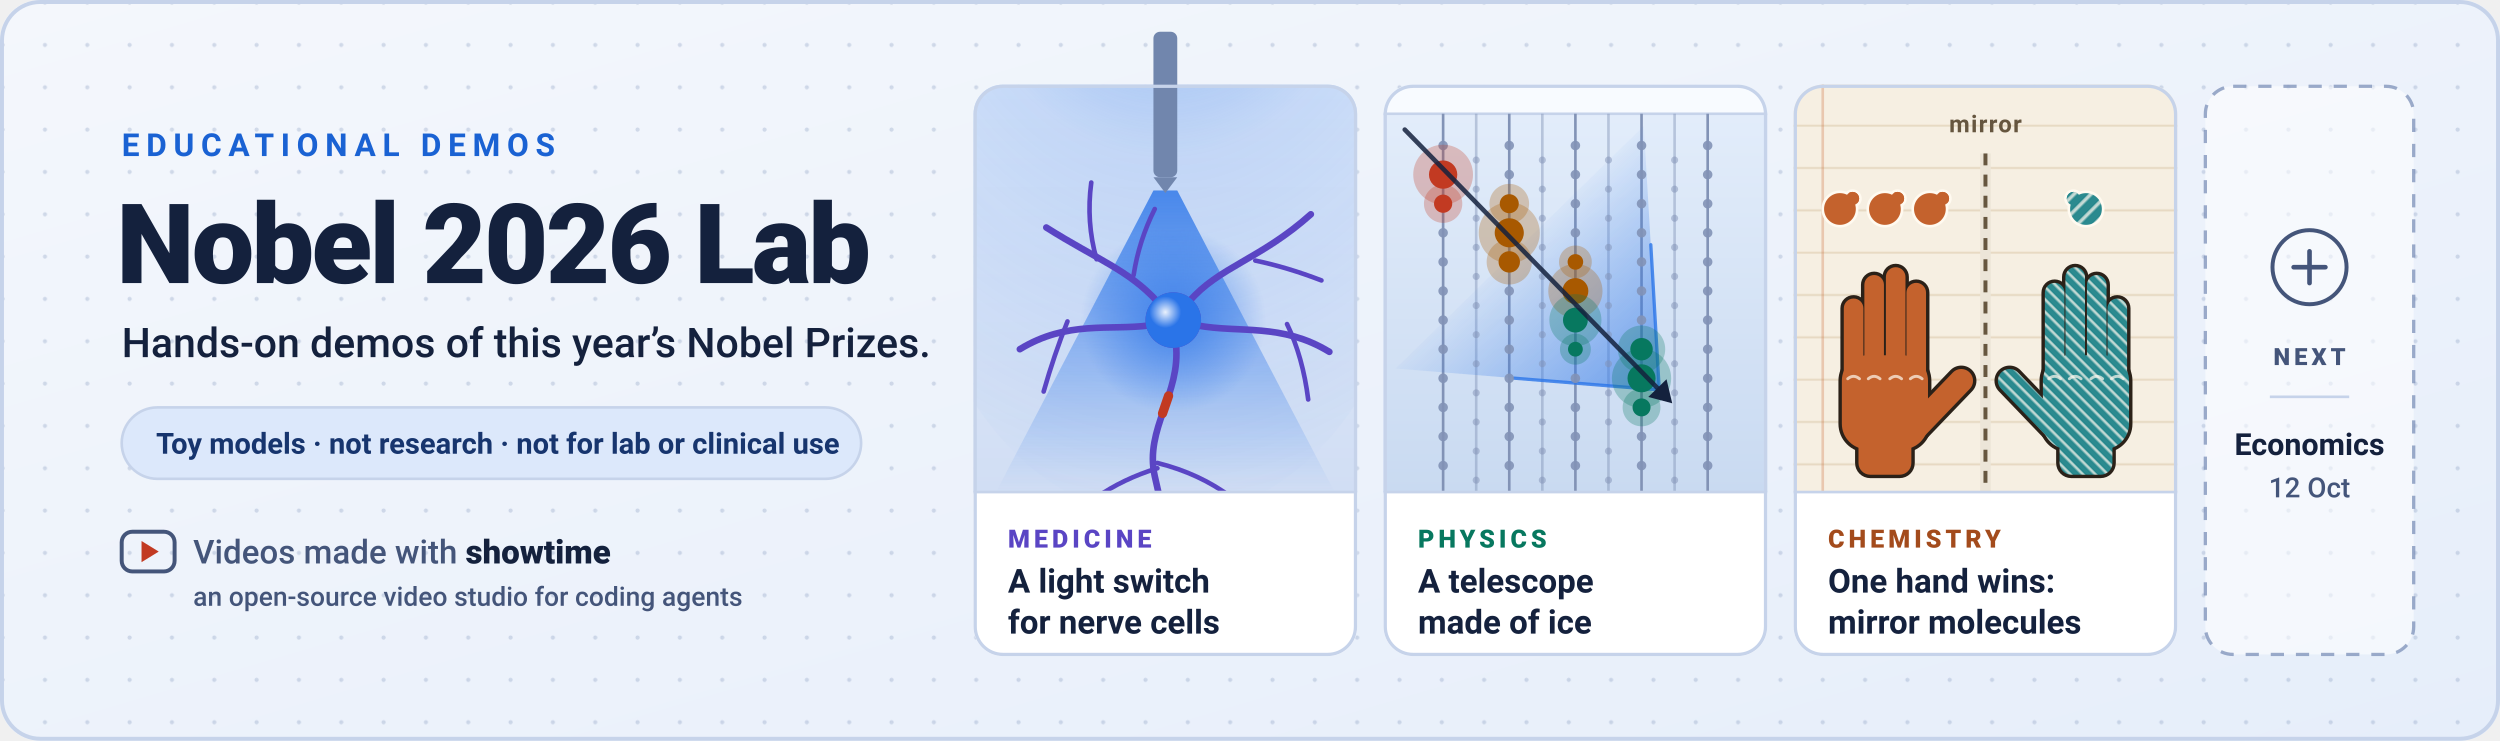
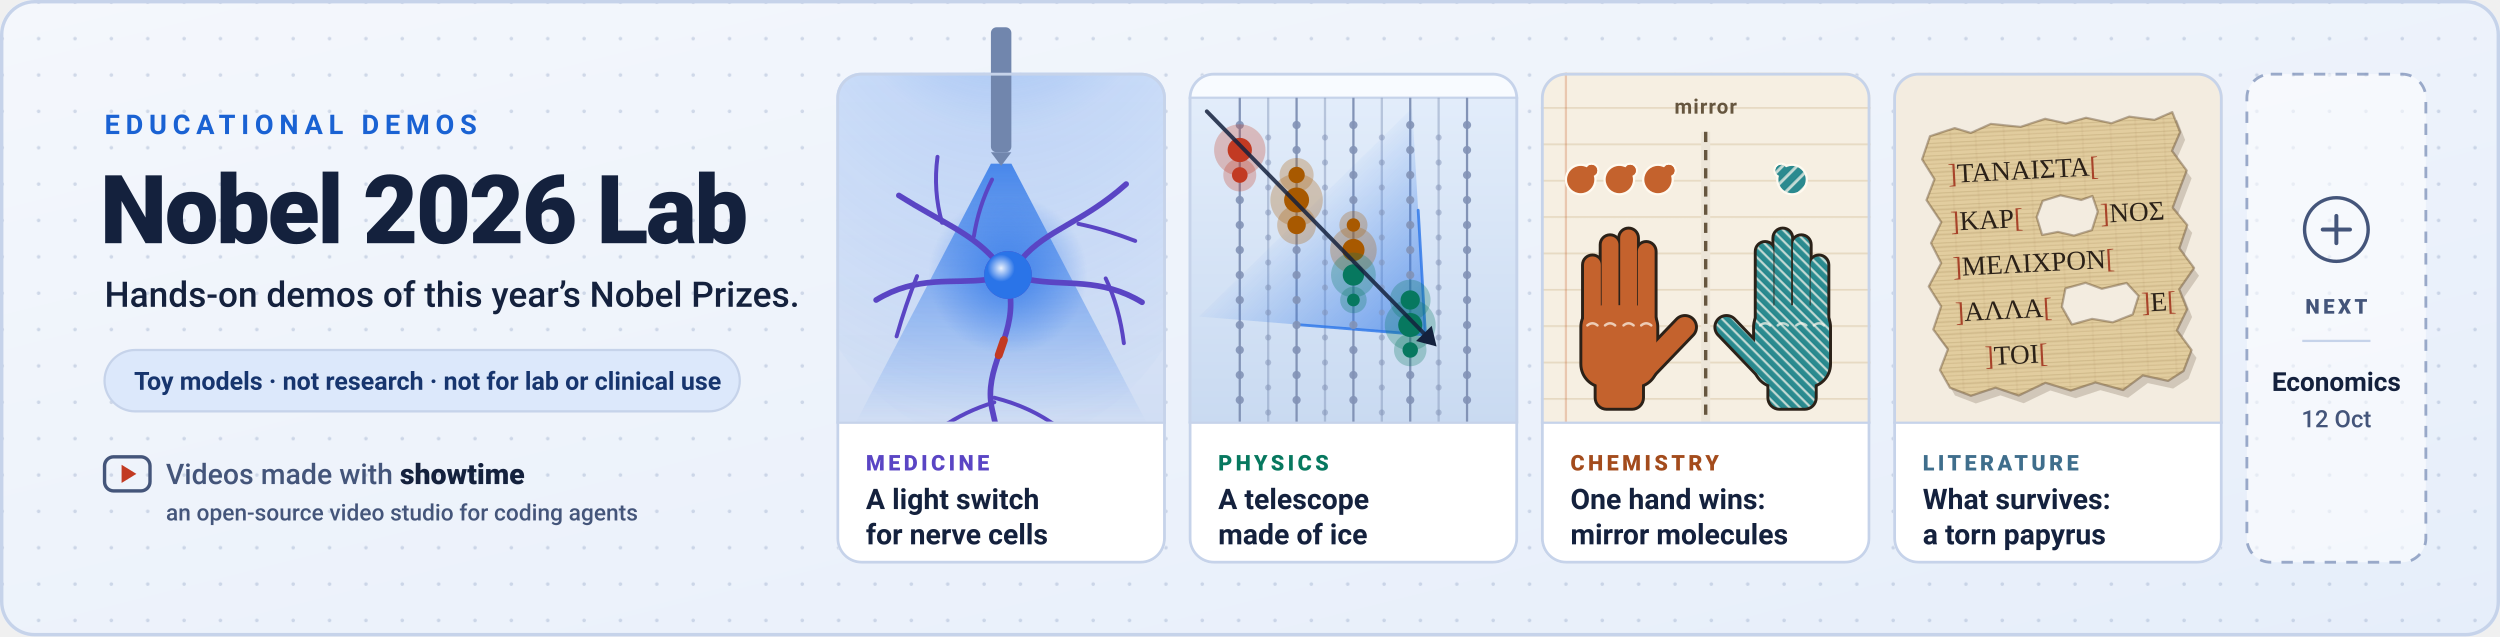
- <svg xmlns="http://www.w3.org/2000/svg" viewBox="0 0 1890 560" width="1890" height="560" role="img" aria-labelledby="t d">
+ <svg xmlns="http://www.w3.org/2000/svg" viewBox="0 0 2200 560" width="2200" height="560" role="img" aria-labelledby="t d">
  <style>.pulse{animation:pulse 5s ease-in-out infinite}@keyframes pulse{0%,100%{opacity:1}50%{opacity:.7}}.lit{animation:lit 5s ease-in-out infinite}@keyframes lit{0%,100%{opacity:.85}50%{opacity:.35}}.tw{animation:tw 4s ease-in-out infinite}@keyframes tw{0%,100%{opacity:1}50%{opacity:.62}}.spk{stroke-dasharray:14 186;stroke-dashoffset:-40;animation:spk 5s linear infinite}@keyframes spk{0%{stroke-dashoffset:14}100%{stroke-dashoffset:-186}}@media (prefers-reduced-motion: reduce){*{animation:none!important;transition:none!important}}</style>
  <g font-family="system-ui, -apple-system, &quot;Segoe UI&quot;, Roboto, &quot;Helvetica Neue&quot;, Arial, sans-serif">
    <defs>
      <linearGradient id="bg" x1="0" y1="0" x2="1" y2="1">
        <stop offset="0" stop-color="#F4F7FC" />
        <stop offset="1" stop-color="#E6EEFA" />
      </linearGradient>
      <pattern id="dots" width="32" height="32" patternUnits="userSpaceOnUse">
        <circle cx="2" cy="2" r="1.6" fill="#7C90B8" fill-opacity=".28" />
      </pattern>
      <linearGradient id="tis" x1="0" y1="0" x2="0" y2="1">
        <stop offset="0" stop-color="#E3ECFA" />
        <stop offset="1" stop-color="#D1DEF4" />
      </linearGradient>
      <linearGradient id="ice" x1="0" y1="0" x2="0" y2="1">
        <stop offset="0" stop-color="#E4EEFB" />
        <stop offset="1" stop-color="#C9DAF1" />
      </linearGradient>
      <linearGradient id="cone" x1="0" y1="0" x2="0" y2="1">
        <stop offset="0" stop-color="#2A74E8" stop-opacity=".8" />
        <stop offset="1" stop-color="#2A74E8" stop-opacity="0" />
      </linearGradient>
      <radialGradient id="glow" cx="0.5" cy="0" r="1">
        <stop offset="0" stop-color="#2A74E8" stop-opacity=".6" />
        <stop offset=".45" stop-color="#2A74E8" stop-opacity=".16" />
        <stop offset="1" stop-color="#2A74E8" stop-opacity="0" />
      </radialGradient>
      <radialGradient id="halo" cx="0.5" cy="0.5" r="0.5">
        <stop offset="0" stop-color="#2A74E8" stop-opacity=".75" />
        <stop offset="1" stop-color="#2A74E8" stop-opacity="0" />
      </radialGradient>
      <radialGradient id="spark" cx="0.5" cy="0.5" r="0.5">
        <stop offset="0" stop-color="#FFFFFF" stop-opacity=".9" />
        <stop offset="1" stop-color="#FFFFFF" stop-opacity="0" />
      </radialGradient>
      <clipPath id="cardclip">
        <rect width="290" height="432" rx="22" />
      </clipPath>
    </defs>
    <defs>
      <pattern id="hatch" width="9" height="9" patternUnits="userSpaceOnUse" patternTransform="rotate(45)">
        <rect width="9" height="9" fill="#2b8a8f" />
        <line x1="1.5" y1="0" x2="1.5" y2="9" stroke="#FFFAF0" stroke-width="2.6" stroke-opacity=".7" />
      </pattern>
      <pattern id="ruled" width="32" height="32" patternUnits="userSpaceOnUse">
        <line x1="0" y1="31" x2="32" y2="31" stroke="#E6D9C2" stroke-width="1.5" />
      </pattern>
    </defs>
-     <rect width="1890" height="560" rx="30" fill="url(#bg)" />
-     <rect width="1890" height="560" rx="30" fill="url(#dots)" />
-     <rect x="1.5" y="1.5" width="1887" height="557" rx="29" fill="none" stroke="#C6D3EA" stroke-width="3" />
+     <defs>
+       <pattern id="pfibre" width="47" height="11" patternUnits="userSpaceOnUse">
+         <g stroke="#785828" stroke-opacity=".16">
+           <line x1="0" y1="1.5" x2="47" y2="1.5" stroke-width="1" />
+           <line x1="0" y1="5" x2="47" y2="5" stroke-width="1.6" />
+           <line x1="0" y1="8.5" x2="47" y2="8.5" stroke-width=".8" />
+         </g>
+         <g stroke="#785828" stroke-opacity=".05" stroke-width="2">
+           <line x1="9" y1="0" x2="9" y2="11" />
+           <line x1="31" y1="0" x2="31" y2="11" />
+         </g>
+       </pattern>
+     </defs>
+     <rect width="2200" height="560" rx="30" fill="url(#bg)" />
+     <rect width="2200" height="560" rx="30" fill="url(#dots)" />
+     <rect x="1.5" y="1.5" width="2197" height="557" rx="29" fill="none" stroke="#C6D3EA" stroke-width="3" />
    <g transform="translate(88,-6) scale(1)">
      <text x="4" y="124" font-size="24" font-weight="700" fill="#1A62D3" text-anchor="start" letter-spacing="5" textLength="334" lengthAdjust="spacingAndGlyphs">EDUCATIONAL DEMOS</text>
      <text x="0" y="220" font-size="84" font-weight="800" fill="#14213D" text-anchor="start" letter-spacing="-2" textLength="599" lengthAdjust="spacingAndGlyphs">Nobel 2026 Lab</text>
      <text x="4" y="276" font-size="31" font-weight="500" fill="#14213D" text-anchor="start" textLength="596" lengthAdjust="spacingAndGlyphs">Hands-on demos of this year’s Nobel Prizes.</text>
      <rect x="4" y="314" width="559" height="54" rx="27" fill="#DCE8FB" stroke="#C6D3EA" stroke-width="2" />
      <text x="30" y="349" font-size="22" font-weight="600" fill="#17356E" text-anchor="start" textLength="507" lengthAdjust="spacingAndGlyphs">Toy models · not research · not for lab or clinical use</text>
      <rect x="4" y="408" width="40" height="30" rx="8" fill="none" stroke="#44557A" stroke-width="3" />
      <polygon points="19,415 19,431 32,423" fill="#C23A22" />
      <text x="58" y="432" font-size="25" fill="#44557A" font-weight="500">Videos made with <tspan fill="#14213D" font-weight="800">showtime</tspan>
      </text>
      <text x="58" y="464" font-size="20" font-weight="500" fill="#44557A" text-anchor="start">an open-source video studio for coding agents</text>
    </g>
    <g transform="translate(736,64) scale(1)">
      <g clip-path="url(#cardclip)">
        <rect width="290" height="308" fill="url(#tis)" />
        <ellipse cx="145" cy="78" rx="190" ry="250" fill="url(#glow)" class="pulse" />
        <polygon points="136,80 154,80 273,308 17,308" fill="url(#cone)" class="pulse" />
        <circle cx="151" cy="178" r="70" fill="url(#halo)" class="pulse" />
        <g fill="none" stroke="#5A45C4" stroke-linecap="round" stroke-linejoin="round">
          <path d="M139.0 164 C117.0 140 93.0 132 55.0 108" stroke-width="5" />
          <path d="M163.0 164 C185.0 138 217.0 132 255.0 98" stroke-width="5" />
          <path d="M133.0 182 C103.0 186 71.0 178 35.0 200" stroke-width="5" />
          <path d="M169.0 182 C201.0 188 233.0 180 269.0 202" stroke-width="5" />
          <path d="M93.0 132 Q85.0 104 89.0 74" stroke-width="3.5" />
          <path d="M213.0 133 Q237.0 138 263.0 148" stroke-width="3.5" />
          <path d="M71.0 179 Q61.0 204 53.0 232" stroke-width="3.5" />
          <path d="M237.0 181 Q249.0 206 253.0 238" stroke-width="3.5" />
          <path d="M121.0 144 Q125.0 118 137.0 94" stroke-width="3.5" />
          <path d="M139.0 290 Q113.0 298 93.0 312" stroke-width="3.5" />
          <path d="M139.0 286 Q171.0 294 195.0 312" stroke-width="3.5" />
          <path d="M153.0 196 C157.0 234 129.0 260 137.0 296 S145.0 328 147.0 312" stroke-width="5" />
        </g>
        <path d="M153.0 196 C157.0 234 129.0 260 137.0 296 S145.0 328 147.0 312" fill="none" stroke="#C23A22" stroke-width="7" stroke-linecap="round" class="spk" pathLength="100" />
        <circle cx="151" cy="178" r="21" fill="#5A45C4" />
        <circle cx="151" cy="178" r="21" fill="#2A74E8" class="lit" />
        <circle cx="145" cy="172" r="12" fill="url(#spark)" class="lit" />
      </g>
      <rect x="136" y="-40" width="18" height="110" rx="5" fill="#7186AD" />
      <path d="M136 70 H154 L145 82 Z" fill="#7186AD" />
      <rect y="308" width="290" height="124" fill="#FFFFFF" clip-path="url(#cardclip)" />
      <line x1="0" y1="308" x2="290" y2="308" stroke="#C6D3EA" stroke-width="2" />
      <text x="26" y="350" font-size="19" font-weight="800" fill="#5A45C4" text-anchor="start" letter-spacing="3">MEDICINE</text>
      <text x="26" y="384" font-size="25" font-weight="700" fill="#14213D" text-anchor="start">A light switch</text>
      <text x="26" y="415" font-size="25" font-weight="700" fill="#14213D" text-anchor="start">for nerve cells</text>
      <rect x="1.25" y="1.25" width="287.5" height="429.5" rx="21" fill="none" stroke="#C6D3EA" stroke-width="2.5" />
      <g transform="translate(310,0)">
        <g clip-path="url(#cardclip)">
          <rect width="290" height="308" fill="url(#ice)" />
          <rect width="290" height="22" fill="#F8FBFF" />
          <line x1="0" y1="22" x2="290" y2="22" stroke="#C6D3EA" stroke-width="2" />
          <g stroke="#8293B6" stroke-opacity="0.45" stroke-width="2">
            <line x1="70" y1="22" x2="70" y2="308" />
            <line x1="120" y1="22" x2="120" y2="308" />
            <line x1="170" y1="22" x2="170" y2="308" />
            <line x1="220" y1="22" x2="220" y2="308" />
          </g>
          <g stroke="#8293B6" stroke-opacity="1" stroke-width="2">
            <line x1="45" y1="22" x2="45" y2="308" />
            <line x1="95" y1="22" x2="95" y2="308" />
            <line x1="145" y1="22" x2="145" y2="308" />
            <line x1="195" y1="22" x2="195" y2="308" />
            <line x1="245" y1="22" x2="245" y2="308" />
          </g>
          <linearGradient id="ckv" gradientUnits="userSpaceOnUse" x1="208.4" y1="230.8" x2="96.6" y2="116.4">
            <stop offset="0" stop-color="#2A74E8" stop-opacity=".62" />
            <stop offset="1" stop-color="#2A74E8" stop-opacity="0" />
          </linearGradient>
          <polygon points="208.4,230.8 196.7,31.2 9.1,214.6" fill="url(#ckv)" class="pulse" />
          <line x1="208.4" y1="230.8" x2="202.0" y2="121.0" stroke="#2A74E8" stroke-width="2.5" stroke-opacity=".8" stroke-linecap="round" />
          <line x1="208.4" y1="230.8" x2="98.8" y2="221.9" stroke="#2A74E8" stroke-width="2.5" stroke-opacity=".8" stroke-linecap="round" />
          <circle cx="70" cy="57" r="2.7" fill="#8293B6" fill-opacity="0.5" />
          <circle cx="70" cy="79" r="2.7" fill="#8293B6" fill-opacity="0.5" />
          <circle cx="70" cy="101" r="2.7" fill="#8293B6" fill-opacity="0.5" />
          <circle cx="70" cy="123" r="2.7" fill="#8293B6" fill-opacity="0.5" />
          <circle cx="70" cy="145" r="2.7" fill="#8293B6" fill-opacity="0.5" />
          <circle cx="70" cy="167" r="2.7" fill="#8293B6" fill-opacity="0.5" />
          <circle cx="70" cy="189" r="2.7" fill="#8293B6" fill-opacity="0.5" />
          <circle cx="70" cy="211" r="2.7" fill="#8293B6" fill-opacity="0.5" />
          <circle cx="70" cy="233" r="2.7" fill="#8293B6" fill-opacity="0.5" />
          <circle cx="70" cy="255" r="2.7" fill="#8293B6" fill-opacity="0.5" />
          <circle cx="70" cy="277" r="2.7" fill="#8293B6" fill-opacity="0.5" />
          <circle cx="70" cy="299" r="2.7" fill="#8293B6" fill-opacity="0.5" />
          <circle cx="120" cy="57" r="2.7" fill="#8293B6" fill-opacity="0.5" />
          <circle cx="120" cy="79" r="2.7" fill="#8293B6" fill-opacity="0.5" />
          <circle cx="120" cy="101" r="2.7" fill="#8293B6" fill-opacity="0.5" />
          <circle cx="120" cy="123" r="2.7" fill="#8293B6" fill-opacity="0.5" />
          <circle cx="120" cy="145" r="2.7" fill="#8293B6" fill-opacity="0.5" />
          <circle cx="120" cy="167" r="2.7" fill="#8293B6" fill-opacity="0.5" />
          <circle cx="120" cy="189" r="2.7" fill="#8293B6" fill-opacity="0.5" />
          <circle cx="120" cy="211" r="2.7" fill="#8293B6" fill-opacity="0.5" />
          <circle cx="120" cy="233" r="2.7" fill="#8293B6" fill-opacity="0.5" />
          <circle cx="120" cy="255" r="2.7" fill="#8293B6" fill-opacity="0.5" />
          <circle cx="120" cy="277" r="2.7" fill="#8293B6" fill-opacity="0.5" />
          <circle cx="120" cy="299" r="2.7" fill="#8293B6" fill-opacity="0.5" />
          <circle cx="170" cy="57" r="2.7" fill="#8293B6" fill-opacity="0.5" />
          <circle cx="170" cy="79" r="2.7" fill="#8293B6" fill-opacity="0.5" />
          <circle cx="170" cy="101" r="2.7" fill="#8293B6" fill-opacity="0.5" />
          <circle cx="170" cy="123" r="2.7" fill="#8293B6" fill-opacity="0.5" />
          <circle cx="170" cy="145" r="2.7" fill="#8293B6" fill-opacity="0.5" />
          <circle cx="170" cy="167" r="2.7" fill="#8293B6" fill-opacity="0.5" />
          <circle cx="170" cy="189" r="2.7" fill="#8293B6" fill-opacity="0.5" />
          <circle cx="170" cy="211" r="2.7" fill="#8293B6" fill-opacity="0.5" />
          <circle cx="170" cy="233" r="2.7" fill="#8293B6" fill-opacity="0.5" />
          <circle cx="170" cy="255" r="2.7" fill="#8293B6" fill-opacity="0.5" />
          <circle cx="170" cy="277" r="2.7" fill="#8293B6" fill-opacity="0.5" />
          <circle cx="170" cy="299" r="2.7" fill="#8293B6" fill-opacity="0.5" />
          <circle cx="220" cy="57" r="2.7" fill="#8293B6" fill-opacity="0.5" />
          <circle cx="220" cy="79" r="2.7" fill="#8293B6" fill-opacity="0.5" />
          <circle cx="220" cy="101" r="2.7" fill="#8293B6" fill-opacity="0.5" />
          <circle cx="220" cy="123" r="2.7" fill="#8293B6" fill-opacity="0.5" />
          <circle cx="220" cy="145" r="2.7" fill="#8293B6" fill-opacity="0.5" />
          <circle cx="220" cy="167" r="2.7" fill="#8293B6" fill-opacity="0.5" />
          <circle cx="220" cy="189" r="2.7" fill="#8293B6" fill-opacity="0.5" />
          <circle cx="220" cy="211" r="2.7" fill="#8293B6" fill-opacity="0.5" />
          <circle cx="220" cy="233" r="2.7" fill="#8293B6" fill-opacity="0.5" />
          <circle cx="220" cy="255" r="2.7" fill="#8293B6" fill-opacity="0.5" />
          <circle cx="220" cy="277" r="2.7" fill="#8293B6" fill-opacity="0.5" />
          <circle cx="220" cy="299" r="2.7" fill="#8293B6" fill-opacity="0.5" />
          <circle cx="45" cy="46" r="3.6" fill="#8293B6" fill-opacity="0.9" />
          <circle cx="45" cy="112" r="3.6" fill="#8293B6" fill-opacity="0.9" />
          <circle cx="45" cy="134" r="3.6" fill="#8293B6" fill-opacity="0.9" />
          <circle cx="45" cy="156" r="3.6" fill="#8293B6" fill-opacity="0.9" />
          <circle cx="45" cy="178" r="3.6" fill="#8293B6" fill-opacity="0.9" />
          <circle cx="45" cy="200" r="3.6" fill="#8293B6" fill-opacity="0.9" />
          <circle cx="45" cy="222" r="3.6" fill="#8293B6" fill-opacity="0.9" />
          <circle cx="45" cy="244" r="3.6" fill="#8293B6" fill-opacity="0.9" />
          <circle cx="45" cy="266" r="3.6" fill="#8293B6" fill-opacity="0.9" />
          <circle cx="45" cy="288" r="3.6" fill="#8293B6" fill-opacity="0.9" />
          <circle cx="95" cy="46" r="3.6" fill="#8293B6" fill-opacity="0.9" />
          <circle cx="95" cy="68" r="3.6" fill="#8293B6" fill-opacity="0.9" />
          <circle cx="95" cy="156" r="3.6" fill="#8293B6" fill-opacity="0.9" />
          <circle cx="95" cy="178" r="3.6" fill="#8293B6" fill-opacity="0.9" />
          <circle cx="95" cy="200" r="3.6" fill="#8293B6" fill-opacity="0.9" />
          <circle cx="95" cy="222" r="3.6" fill="#8293B6" fill-opacity="0.9" />
          <circle cx="95" cy="244" r="3.6" fill="#8293B6" fill-opacity="0.9" />
          <circle cx="95" cy="266" r="3.6" fill="#8293B6" fill-opacity="0.9" />
          <circle cx="95" cy="288" r="3.6" fill="#8293B6" fill-opacity="0.9" />
          <circle cx="145" cy="46" r="3.6" fill="#8293B6" fill-opacity="0.9" />
          <circle cx="145" cy="68" r="3.6" fill="#8293B6" fill-opacity="0.9" />
          <circle cx="145" cy="90" r="3.6" fill="#8293B6" fill-opacity="0.9" />
          <circle cx="145" cy="112" r="3.6" fill="#8293B6" fill-opacity="0.9" />
          <circle cx="145" cy="222" r="3.6" fill="#8293B6" fill-opacity="0.9" />
          <circle cx="145" cy="244" r="3.6" fill="#8293B6" fill-opacity="0.9" />
          <circle cx="145" cy="266" r="3.6" fill="#8293B6" fill-opacity="0.9" />
          <circle cx="145" cy="288" r="3.6" fill="#8293B6" fill-opacity="0.9" />
          <circle cx="195" cy="46" r="3.6" fill="#8293B6" fill-opacity="0.9" />
          <circle cx="195" cy="68" r="3.6" fill="#8293B6" fill-opacity="0.9" />
          <circle cx="195" cy="90" r="3.6" fill="#8293B6" fill-opacity="0.9" />
          <circle cx="195" cy="112" r="3.6" fill="#8293B6" fill-opacity="0.9" />
          <circle cx="195" cy="134" r="3.6" fill="#8293B6" fill-opacity="0.9" />
          <circle cx="195" cy="156" r="3.6" fill="#8293B6" fill-opacity="0.9" />
          <circle cx="195" cy="178" r="3.6" fill="#8293B6" fill-opacity="0.9" />
          <circle cx="195" cy="266" r="3.6" fill="#8293B6" fill-opacity="0.9" />
          <circle cx="195" cy="288" r="3.6" fill="#8293B6" fill-opacity="0.9" />
          <circle cx="245" cy="46" r="3.6" fill="#8293B6" fill-opacity="0.9" />
          <circle cx="245" cy="68" r="3.6" fill="#8293B6" fill-opacity="0.9" />
          <circle cx="245" cy="90" r="3.6" fill="#8293B6" fill-opacity="0.9" />
          <circle cx="245" cy="112" r="3.6" fill="#8293B6" fill-opacity="0.9" />
          <circle cx="245" cy="134" r="3.6" fill="#8293B6" fill-opacity="0.9" />
          <circle cx="245" cy="156" r="3.6" fill="#8293B6" fill-opacity="0.9" />
          <circle cx="245" cy="178" r="3.6" fill="#8293B6" fill-opacity="0.9" />
          <circle cx="245" cy="200" r="3.6" fill="#8293B6" fill-opacity="0.9" />
          <circle cx="245" cy="222" r="3.6" fill="#8293B6" fill-opacity="0.9" />
          <circle cx="245" cy="244" r="3.6" fill="#8293B6" fill-opacity="0.9" />
          <circle cx="245" cy="266" r="3.6" fill="#8293B6" fill-opacity="0.9" />
          <circle cx="245" cy="288" r="3.6" fill="#8293B6" fill-opacity="0.9" />
          <g class="tw" style="animation-delay:-0.65s">
            <circle cx="45" cy="68" r="22.6" fill="#C23A22" fill-opacity=".28" />
            <circle cx="45" cy="68" r="10.7" fill="#C23A22" />
          </g>
          <g class="tw" style="animation-delay:-0.88s">
            <circle cx="45" cy="90" r="14.5" fill="#C23A22" fill-opacity=".28" />
            <circle cx="45" cy="90" r="6.9" fill="#C23A22" />
          </g>
          <g class="tw" style="animation-delay:-1.38s">
            <circle cx="95" cy="90" r="15.0" fill="#A85900" fill-opacity=".28" />
            <circle cx="95" cy="90" r="7.2" fill="#A85900" />
          </g>
          <g class="tw" style="animation-delay:-1.61s">
            <circle cx="95" cy="112" r="23.1" fill="#A85900" fill-opacity=".28" />
            <circle cx="95" cy="112" r="11.0" fill="#A85900" />
          </g>
          <g class="tw" style="animation-delay:-1.84s">
            <circle cx="95" cy="134" r="17.1" fill="#A85900" fill-opacity=".28" />
            <circle cx="95" cy="134" r="8.1" fill="#A85900" />
          </g>
          <g class="tw" style="animation-delay:-2.35s">
            <circle cx="145" cy="134" r="12.4" fill="#A85900" fill-opacity=".28" />
            <circle cx="145" cy="134" r="5.9" fill="#A85900" />
          </g>
          <g class="tw" style="animation-delay:-2.58s">
            <circle cx="145" cy="156" r="20.5" fill="#A85900" fill-opacity=".28" />
            <circle cx="145" cy="156" r="9.8" fill="#A85900" />
          </g>
          <g class="tw" style="animation-delay:-2.81s">
            <circle cx="145" cy="178" r="19.7" fill="#07785F" fill-opacity=".28" />
            <circle cx="145" cy="178" r="9.4" fill="#07785F" />
          </g>
          <g class="tw" style="animation-delay:-3.04s">
            <circle cx="145" cy="200" r="11.7" fill="#07785F" fill-opacity=".28" />
            <circle cx="145" cy="200" r="5.6" fill="#07785F" />
          </g>
          <g class="tw" style="animation-delay:-3.54s">
            <circle cx="195" cy="200" r="17.9" fill="#07785F" fill-opacity=".28" />
            <circle cx="195" cy="200" r="8.5" fill="#07785F" />
          </g>
          <g class="tw" style="animation-delay:-3.77s">
            <circle cx="195" cy="222" r="22.4" fill="#07785F" fill-opacity=".28" />
            <circle cx="195" cy="222" r="10.6" fill="#07785F" />
          </g>
          <g class="tw" style="animation-delay:-4.00s">
            <circle cx="195" cy="244" r="14.3" fill="#07785F" fill-opacity=".28" />
            <circle cx="195" cy="244" r="6.8" fill="#07785F" />
          </g>
          <line x1="16" y1="34" x2="208.4" y2="230.8" stroke="#14213D" stroke-width="3.5" stroke-linecap="round" stroke-opacity=".85" />
          <polygon points="218.2,240.9 213.9,222.7 200.1,236.1" fill="#14213D" />
        </g>
        <rect y="308" width="290" height="124" fill="#FFFFFF" clip-path="url(#cardclip)" />
        <line x1="0" y1="308" x2="290" y2="308" stroke="#C6D3EA" stroke-width="2" />
        <text x="26" y="350" font-size="19" font-weight="800" fill="#07785F" text-anchor="start" letter-spacing="3">PHYSICS</text>
        <text x="26" y="384" font-size="25" font-weight="700" fill="#14213D" text-anchor="start">A telescope</text>
        <text x="26" y="415" font-size="25" font-weight="700" fill="#14213D" text-anchor="start">made of ice</text>
        <rect x="1.25" y="1.25" width="287.5" height="429.5" rx="21" fill="none" stroke="#C6D3EA" stroke-width="2.5" />
      </g>
      <g transform="translate(620,0)">
        <g clip-path="url(#cardclip)">
          <rect width="290" height="308" fill="#F6EFE2" />
          <rect width="290" height="308" fill="url(#ruled)" />
          <line x1="22" y1="0" x2="22" y2="308" stroke="#c4622d" stroke-opacity=".28" stroke-width="2" />
          <rect x="141" y="52" width="8" height="256" fill="#ECE5D8" />
          <line x1="145" y1="52" x2="145" y2="308" stroke="#66563F" stroke-width="3" stroke-dasharray="9 7" />
          <text x="145" y="36" font-size="18" font-weight="700" fill="#66563F" text-anchor="middle" letter-spacing="1">mirror</text>
          <circle cx="44.5" cy="86.1" r="6.0" fill="#c4622d" stroke="#FFFAF0" stroke-width="2" />
          <circle cx="35.0" cy="94.0" r="13.0" fill="#c4622d" stroke="#FFFAF0" stroke-width="2" />
          <circle cx="44.5" cy="86.1" r="5.0" fill="#c4622d" />
          <circle cx="78.5" cy="86.1" r="6.0" fill="#c4622d" stroke="#FFFAF0" stroke-width="2" />
          <circle cx="69.0" cy="94.0" r="13.0" fill="#c4622d" stroke="#FFFAF0" stroke-width="2" />
          <circle cx="78.5" cy="86.1" r="5.0" fill="#c4622d" />
          <circle cx="112.5" cy="86.1" r="6.0" fill="#c4622d" stroke="#FFFAF0" stroke-width="2" />
          <circle cx="103.0" cy="94.0" r="13.0" fill="#c4622d" stroke="#FFFAF0" stroke-width="2" />
          <circle cx="112.5" cy="86.1" r="5.0" fill="#c4622d" />
          <circle cx="211.5" cy="86.1" r="6.0" fill="url(#hatch)" stroke="#FFFAF0" stroke-width="2" />
          <circle cx="221.0" cy="94.0" r="13.0" fill="url(#hatch)" stroke="#FFFAF0" stroke-width="2" />
          <circle cx="211.5" cy="86.1" r="5.0" fill="url(#hatch)" />
          <g transform="translate(69,286) scale(0.74)">
            <g fill="none" stroke="#2B2118" stroke-width="7" stroke-linejoin="round">
              <rect x="-27" y="-28" width="54" height="40" rx="12" />
              <rect x="-44" y="-110" width="88" height="96" rx="26" />
              <rect x="-42" y="-168" width="20" height="88" rx="10" />
              <rect x="-21" y="-192" width="20" height="112" rx="10" />
              <rect x="1" y="-200" width="20" height="120" rx="10" />
              <rect x="22" y="-184" width="20" height="104" rx="10" />
            </g>
            <line x1="30" y1="-34" x2="78" y2="-84" stroke="#2B2118" stroke-width="31" stroke-linecap="round" />
            <g fill="#c4622d">
              <rect x="-27" y="-28" width="54" height="40" rx="12" />
              <rect x="-44" y="-110" width="88" height="96" rx="26" />
              <rect x="-42" y="-168" width="20" height="88" rx="10" />
              <rect x="-21" y="-192" width="20" height="112" rx="10" />
              <rect x="1" y="-200" width="20" height="120" rx="10" />
              <rect x="22" y="-184" width="20" height="104" rx="10" />
            </g>
            <line x1="30" y1="-34" x2="78" y2="-84" stroke="#c4622d" stroke-width="24" stroke-linecap="round" />
            <g stroke="#FFFAF0" stroke-opacity=".7" stroke-width="3" stroke-linecap="round" fill="none">
              <path d="M-38 -86 q6 -5 12 0" />
              <path d="M-17 -86 q6 -5 12 0" />
              <path d="M5 -86 q6 -5 12 0" />
              <path d="M26 -86 q6 -5 12 0" />
            </g>
          </g>
          <g transform="translate(221,286) scale(-0.74 0.74)">
            <g fill="none" stroke="#2B2118" stroke-width="7" stroke-linejoin="round">
              <rect x="-27" y="-28" width="54" height="40" rx="12" />
              <rect x="-44" y="-110" width="88" height="96" rx="26" />
              <rect x="-42" y="-168" width="20" height="88" rx="10" />
              <rect x="-21" y="-192" width="20" height="112" rx="10" />
              <rect x="1" y="-200" width="20" height="120" rx="10" />
              <rect x="22" y="-184" width="20" height="104" rx="10" />
            </g>
            <line x1="30" y1="-34" x2="78" y2="-84" stroke="#2B2118" stroke-width="31" stroke-linecap="round" />
            <g fill="url(#hatch)">
              <rect x="-27" y="-28" width="54" height="40" rx="12" />
              <rect x="-44" y="-110" width="88" height="96" rx="26" />
              <rect x="-42" y="-168" width="20" height="88" rx="10" />
              <rect x="-21" y="-192" width="20" height="112" rx="10" />
              <rect x="1" y="-200" width="20" height="120" rx="10" />
              <rect x="22" y="-184" width="20" height="104" rx="10" />
            </g>
            <line x1="30" y1="-34" x2="78" y2="-84" stroke="url(#hatch)" stroke-width="24" stroke-linecap="round" />
            <g stroke="#FFFAF0" stroke-opacity=".7" stroke-width="3" stroke-linecap="round" fill="none">
              <path d="M-38 -86 q6 -5 12 0" />
              <path d="M-17 -86 q6 -5 12 0" />
              <path d="M5 -86 q6 -5 12 0" />
              <path d="M26 -86 q6 -5 12 0" />
            </g>
          </g>
        </g>
        <rect y="308" width="290" height="124" fill="#FFFFFF" clip-path="url(#cardclip)" />
        <line x1="0" y1="308" x2="290" y2="308" stroke="#C6D3EA" stroke-width="2" />
        <text x="26" y="350" font-size="19" font-weight="800" fill="#A34B1C" text-anchor="start" letter-spacing="3">CHEMISTRY</text>
        <text x="26" y="384" font-size="25" font-weight="700" fill="#14213D" text-anchor="start">One hand wins:</text>
        <text x="26" y="415" font-size="25" font-weight="700" fill="#14213D" text-anchor="start">mirror molecules</text>
        <rect x="1.25" y="1.25" width="287.5" height="429.5" rx="21" fill="none" stroke="#C6D3EA" stroke-width="2.5" />
      </g>
      <g transform="translate(930,0)">
+         <g clip-path="url(#cardclip)">
+           <rect width="290" height="308" fill="#F3ECE0" />
+           <g transform="rotate(-3 147 160)">
+             <polygon points="38,50 60,44 74,49 92,42 118,46 140,40 158,45 176,41 198,47 214,42 236,46 252,40 258,58 250,74 262,92 254,110 248,124 260,140 252,160 264,178 250,196 256,214 246,232 258,250 250,268 236,276 214,270 196,282 172,274 150,280 128,272 104,282 84,274 62,280 44,272 36,256 44,238 32,220 40,200 30,182 42,162 34,144 44,126 32,106 40,88 30,70" fill="#3C230A" fill-opacity=".18" transform="translate(4 7)" />
+             <polygon points="38,50 60,44 74,49 92,42 118,46 140,40 158,45 176,41 198,47 214,42 236,46 252,40 258,58 250,74 262,92 254,110 248,124 260,140 252,160 264,178 250,196 256,214 246,232 258,250 250,268 236,276 214,270 196,282 172,274 150,280 128,272 104,282 84,274 62,280 44,272 36,256 44,238 32,220 40,200 30,182 42,162 34,144 44,126 32,106 40,88 30,70" fill="#E2CD9F" />
+             <polygon points="38,50 60,44 74,49 92,42 118,46 140,40 158,45 176,41 198,47 214,42 236,46 252,40 258,58 250,74 262,92 254,110 248,124 260,140 252,160 264,178 250,196 256,214 246,232 258,250 250,268 236,276 214,270 196,282 172,274 150,280 128,272 104,282 84,274 62,280 44,272 36,256 44,238 32,220 40,200 30,182 42,162 34,144 44,126 32,106 40,88 30,70" fill="url(#pfibre)" />
+             <path d="M134 112 L150 108 L168 113 L178 110 L182 124 L176 140 L160 144 L146 140 L132 142 L128 126 Z" fill="#F3ECE0" />
+             <path d="M134 112 L150 108 L168 113 L178 110 L182 124 L176 140 L160 144 L146 140 L132 142 L128 126 Z" fill="none" stroke="#50371A" stroke-opacity=".38" stroke-width="2" stroke-linejoin="round" />
+             <path d="M150 190 L168 186 L182 192 L204 188 L214 200 L208 216 L190 222 L172 218 L154 222 L146 206 Z" fill="#F3ECE0" />
+             <path d="M150 190 L168 186 L182 192 L204 188 L214 200 L208 216 L190 222 L172 218 L154 222 L146 206 Z" fill="none" stroke="#50371A" stroke-opacity=".38" stroke-width="2" stroke-linejoin="round" />
+             <polygon points="38,50 60,44 74,49 92,42 118,46 140,40 158,45 176,41 198,47 214,42 236,46 252,40 258,58 250,74 262,92 254,110 248,124 260,140 252,160 264,178 250,196 256,214 246,232 258,250 250,268 236,276 214,270 196,282 172,274 150,280 128,272 104,282 84,274 62,280 44,272 36,256 44,238 32,220 40,200 30,182 42,162 34,144 44,126 32,106 40,88 30,70" fill="none" stroke="#50371A" stroke-opacity=".38" stroke-width="2" stroke-linejoin="round" />
+             <text x="52" y="92" font-size="24" font-family="Georgia, &quot;Times New Roman&quot;, &quot;DejaVu Serif&quot;, serif" fill="#2B2118" textLength="149.8" lengthAdjust="spacingAndGlyphs">
+               <tspan fill="#A8432A">]</tspan>ΤΑΝΑΙΣΤΑ<tspan fill="#A8432A">[</tspan>
+             </text>
+             <text x="52" y="134" font-size="24" font-family="Georgia, &quot;Times New Roman&quot;, &quot;DejaVu Serif&quot;, serif" fill="#2B2118" textLength="65.8" lengthAdjust="spacingAndGlyphs">
+               <tspan fill="#A8432A">]</tspan>ΚΑΡ<tspan fill="#A8432A">[</tspan>
+             </text>
+             <text x="184" y="134" font-size="24" font-family="Georgia, &quot;Times New Roman&quot;, &quot;DejaVu Serif&quot;, serif" fill="#2B2118" textLength="58.1" lengthAdjust="spacingAndGlyphs">
+               <tspan fill="#A8432A">]</tspan>ΝΟΣ</text>
+             <text x="52" y="174" font-size="24" font-family="Georgia, &quot;Times New Roman&quot;, &quot;DejaVu Serif&quot;, serif" fill="#2B2118" textLength="149.8" lengthAdjust="spacingAndGlyphs">
+               <tspan fill="#A8432A">]</tspan>ΜΕΛΙΧΡΟΝ<tspan fill="#A8432A">[</tspan>
+             </text>
+             <text x="52" y="214" font-size="24" font-family="Georgia, &quot;Times New Roman&quot;, &quot;DejaVu Serif&quot;, serif" fill="#2B2118" textLength="82.6" lengthAdjust="spacingAndGlyphs">
+               <tspan fill="#A8432A">]</tspan>ΑΛΛΑ<tspan fill="#A8432A">[</tspan>
+             </text>
+             <text x="216" y="214" font-size="24" font-family="Georgia, &quot;Times New Roman&quot;, &quot;DejaVu Serif&quot;, serif" fill="#2B2118" textLength="32.2" lengthAdjust="spacingAndGlyphs">
+               <tspan fill="#A8432A">]</tspan>Ε<tspan fill="#A8432A">[</tspan>
+             </text>
+             <text x="76" y="254" font-size="24" font-family="Georgia, &quot;Times New Roman&quot;, &quot;DejaVu Serif&quot;, serif" fill="#2B2118" textLength="65.8" lengthAdjust="spacingAndGlyphs">
+               <tspan fill="#A8432A">]</tspan>ΤΟΙ<tspan fill="#A8432A">[</tspan>
+             </text>
+           </g>
+         </g>
+         <rect y="308" width="290" height="124" fill="#FFFFFF" clip-path="url(#cardclip)" />
+         <line x1="0" y1="308" x2="290" y2="308" stroke="#C6D3EA" stroke-width="2" />
+         <text x="26" y="350" font-size="19" font-weight="800" fill="#3F6E8C" text-anchor="start" letter-spacing="3">LITERATURE</text>
+         <text x="26" y="384" font-size="25" font-weight="700" fill="#14213D" text-anchor="start">What survives:</text>
+         <text x="26" y="415" font-size="25" font-weight="700" fill="#14213D" text-anchor="start">a torn papyrus</text>
+         <rect x="1.25" y="1.25" width="287.5" height="429.5" rx="21" fill="none" stroke="#C6D3EA" stroke-width="2.5" />
+       </g>
+       <g transform="translate(1240,0)">
        <rect x="1.25" y="1.25" width="157.5" height="429.5" rx="21" fill="#FFFFFF" fill-opacity=".55" stroke="#7C90B8" stroke-opacity=".75" stroke-width="2.5" stroke-dasharray="10 9" />
        <circle cx="80" cy="138" r="28" fill="none" stroke="#44557A" stroke-width="3" />
        <path d="M68 138 H92 M80 126 V150" stroke="#44557A" stroke-width="3.5" stroke-linecap="round" />
        <text x="80" y="212" font-size="18" font-weight="800" fill="#44557A" text-anchor="middle" letter-spacing="3">NEXT</text>
        <line x1="50" y1="236" x2="110" y2="236" stroke="#C6D3EA" stroke-width="2" />
        <text x="80" y="280" font-size="23" font-weight="700" fill="#14213D" text-anchor="middle">Economics</text>
        <text x="80" y="312" font-size="21" font-weight="500" fill="#44557A" text-anchor="middle">12 Oct</text>
      </g>
    </g>
  </g>
</svg>
